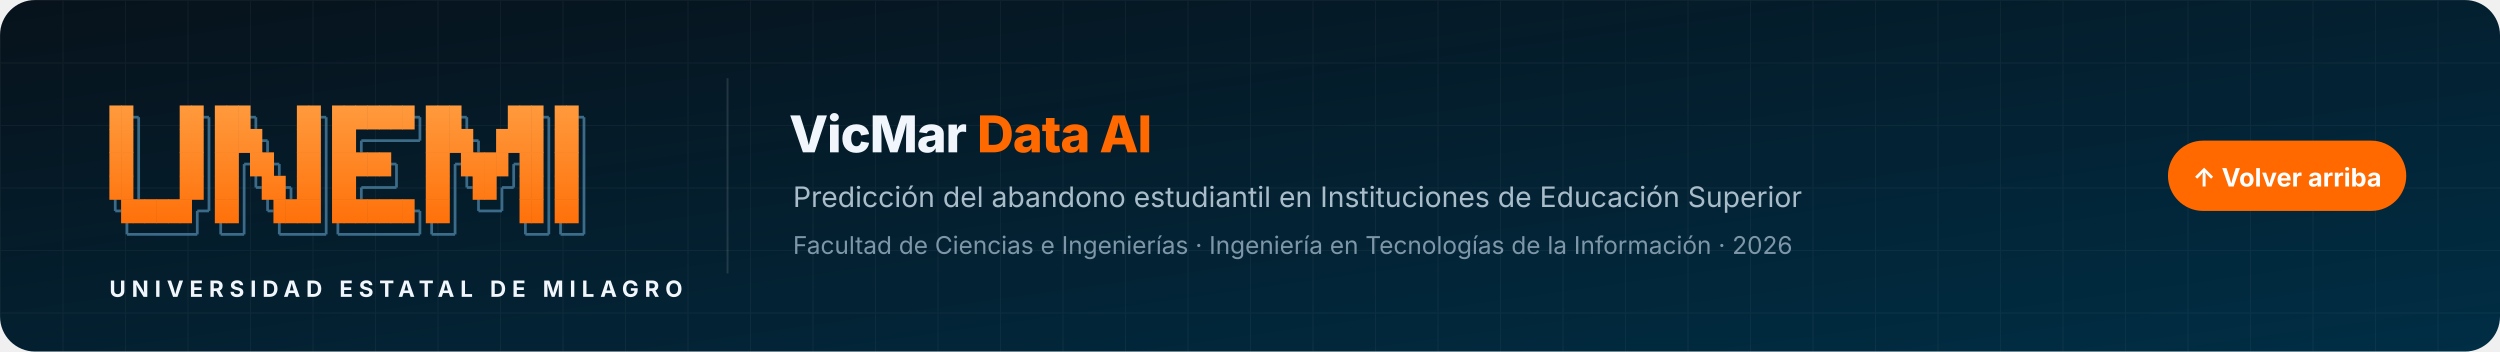
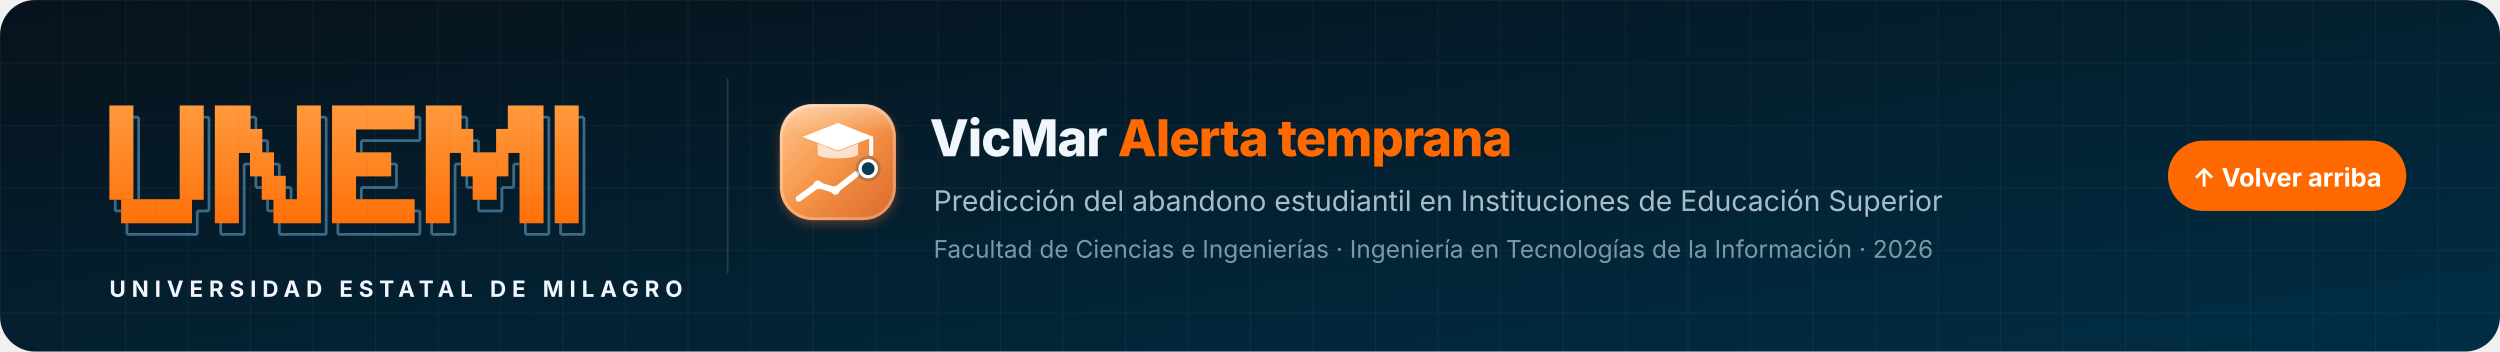
<svg xmlns="http://www.w3.org/2000/svg" width="1280" height="180" viewBox="0 0 1280 180" role="img" aria-labelledby="t">
  <defs>
    <linearGradient id="bg" x1="0" y1="0" x2="1" y2="1">
      <stop offset="0" stop-color="#07121B" />
      <stop offset="1" stop-color="#002E45" />
    </linearGradient>
    <linearGradient id="naranja" gradientUnits="userSpaceOnUse" x1="0" y1="54" x2="0" y2="126">
      <stop offset="0" stop-color="#FF9A3D" />
      <stop offset="1" stop-color="#FF6900" />
    </linearGradient>
    <pattern id="grid" width="32" height="32" patternUnits="userSpaceOnUse">
      <path d="M32 0H0V32" fill="none" stroke="#FFFFFF" stroke-opacity=".04" />
    </pattern>
    <clipPath id="marco">
      <rect width="1280" height="180" rx="18" />
    </clipPath>
  </defs>
  <g clip-path="url(#marco)" font-family="'Segoe UI', Inter, 'Helvetica Neue', Arial, sans-serif">
    <rect width="1280" height="180" fill="url(#bg)" />
    <rect width="1280" height="180" fill="url(#grid)" />
    <path d="M68 60.0H71.0M71.0 60.0V66M104 60.0H107.0M107.0 60.0V66M128 60.0H131.0M131.0 60.0V66M164 60.0H167.0M167.0 60.0V66M212 60.0H215.0M215.0 60.0V66M236 60.0H239.0M239.0 60.0V66M278 60.0H281.0M281.0 60.0V66M296 60.0H299.0M299.0 60.0V66M71.0 66V72.0M71.0 72.0V78M107.0 66V72.0M107.0 72.0V78M134 72.0H137.0M137.0 72.0V78M167.0 66V72.0M167.0 72.0V78M185.0 72.0H188M185.0 72.0V78M188 72.0H191.0M191.0 72.0H194M194 72.0H197.0M197.0 72.0H200M200 72.0H203.0M203.0 72.0H206M206 72.0H209.0M209.0 72.0H212M212 72.0H215.0M215.0 66V72.0M242 72.0H245.0M245.0 72.0V78M281.0 66V72.0M281.0 72.0V78M299.0 66V72.0M299.0 72.0V78M71.0 78V84.0M71.0 84.0V90M107.0 78V84.0M107.0 84.0V90M125.0 84.0H128M125.0 84.0V90M140 84.0H143.0M143.0 84.0V90M167.0 78V84.0M167.0 84.0V90M200 84.0H203.0M203.0 84.0V90M233.0 84.0H236M233.0 84.0V90M263.0 84.0H266M263.0 84.0V90M281.0 78V84.0M281.0 84.0V90M299.0 78V84.0M299.0 84.0V90M71.0 90V96.0M71.0 96.0V102M107.0 90V96.0M107.0 96.0V102M125.0 90V96.0M125.0 96.0V102M131.0 96.0H134M131.0 90V96.0M146 96.0H149.0M149.0 96.0V102M167.0 90V96.0M167.0 96.0V102M185.0 96.0H188M185.0 96.0V102M188 96.0H191.0M191.0 96.0H194M194 96.0H197.0M197.0 96.0H200M200 96.0H203.0M203.0 90V96.0M233.0 90V96.0M233.0 96.0V102M239.0 96.0H242M239.0 90V96.0M257.0 96.0H260M257.0 96.0V102M260 96.0H263.0M263.0 90V96.0M281.0 90V96.0M281.0 96.0V102M299.0 90V96.0M299.0 96.0V102M59.0 108.0H62M59.0 102V108.0M101.0 108.0H104M101.0 108.0V114M104 108.0H107.0M107.0 102V108.0M125.0 102V108.0M125.0 108.0V114M137.0 108.0H140M137.0 102V108.0M167.0 102V108.0M167.0 108.0V114M212 108.0H215.0M215.0 108.0V114M233.0 102V108.0M233.0 108.0V114M245.0 108.0H248M245.0 102V108.0M248 108.0H251.0M251.0 108.0H254M254 108.0H257.0M257.0 102V108.0M281.0 102V108.0M281.0 108.0V114M299.0 102V108.0M299.0 108.0V114M65.0 120.0H68M65.0 114V120.0M68 120.0H71.0M71.0 120.0H74M74 120.0H77.0M77.0 120.0H80M80 120.0H83.0M83.0 120.0H86M86 120.0H89.0M89.0 120.0H92M92 120.0H95.0M95.0 120.0H98M98 120.0H101.0M101.0 114V120.0M113.0 120.0H116M113.0 114V120.0M116 120.0H119.0M119.0 120.0H122M122 120.0H125.0M125.0 114V120.0M143.0 120.0H146M143.0 114V120.0M146 120.0H149.0M149.0 120.0H152M152 120.0H155.0M155.0 120.0H158M158 120.0H161.0M161.0 120.0H164M164 120.0H167.0M167.0 114V120.0M173.0 120.0H176M173.0 114V120.0M176 120.0H179.0M179.0 120.0H182M182 120.0H185.0M185.0 120.0H188M188 120.0H191.0M191.0 120.0H194M194 120.0H197.0M197.0 120.0H200M200 120.0H203.0M203.0 120.0H206M206 120.0H209.0M209.0 120.0H212M212 120.0H215.0M215.0 114V120.0M221.0 120.0H224M221.0 114V120.0M224 120.0H227.0M227.0 120.0H230M230 120.0H233.0M233.0 114V120.0M269.0 120.0H272M269.0 114V120.0M272 120.0H275.0M275.0 120.0H278M278 120.0H281.0M281.0 114V120.0M287.0 120.0H290M287.0 114V120.0M290 120.0H293.0M293.0 120.0H296M296 120.0H299.0M299.0 114V120.0" fill="none" stroke="#4E86A8" stroke-width="1.4" opacity=".75" />
    <g fill="url(#naranja)">
      <rect x="56" y="54" width="6.3" height="12.3" />
      <rect x="62" y="54" width="6.3" height="12.3" />
      <rect x="92" y="54" width="6.3" height="12.3" />
      <rect x="98" y="54" width="6.3" height="12.3" />
      <rect x="110" y="54" width="6.3" height="12.3" />
      <rect x="116" y="54" width="6.3" height="12.3" />
      <rect x="122" y="54" width="6.3" height="12.3" />
      <rect x="152" y="54" width="6.3" height="12.3" />
      <rect x="158" y="54" width="6.3" height="12.3" />
      <rect x="170" y="54" width="6.3" height="12.3" />
      <rect x="176" y="54" width="6.3" height="12.3" />
      <rect x="182" y="54" width="6.3" height="12.3" />
      <rect x="188" y="54" width="6.3" height="12.3" />
      <rect x="194" y="54" width="6.3" height="12.3" />
      <rect x="200" y="54" width="6.3" height="12.3" />
      <rect x="206" y="54" width="6.3" height="12.3" />
      <rect x="218" y="54" width="6.3" height="12.3" />
      <rect x="224" y="54" width="6.3" height="12.3" />
      <rect x="230" y="54" width="6.3" height="12.3" />
      <rect x="260" y="54" width="6.3" height="12.3" />
      <rect x="266" y="54" width="6.3" height="12.3" />
      <rect x="272" y="54" width="6.3" height="12.3" />
      <rect x="284" y="54" width="6.3" height="12.3" />
      <rect x="290" y="54" width="6.3" height="12.3" />
      <rect x="56" y="66" width="6.3" height="12.3" />
      <rect x="62" y="66" width="6.3" height="12.3" />
      <rect x="92" y="66" width="6.3" height="12.3" />
      <rect x="98" y="66" width="6.3" height="12.3" />
      <rect x="110" y="66" width="6.3" height="12.3" />
      <rect x="116" y="66" width="6.3" height="12.3" />
      <rect x="122" y="66" width="6.3" height="12.3" />
      <rect x="128" y="66" width="6.3" height="12.3" />
      <rect x="152" y="66" width="6.3" height="12.3" />
      <rect x="158" y="66" width="6.3" height="12.3" />
      <rect x="170" y="66" width="6.3" height="12.3" />
      <rect x="176" y="66" width="6.3" height="12.3" />
      <rect x="218" y="66" width="6.3" height="12.3" />
      <rect x="224" y="66" width="6.3" height="12.3" />
      <rect x="230" y="66" width="6.3" height="12.3" />
      <rect x="236" y="66" width="6.3" height="12.3" />
      <rect x="254" y="66" width="6.3" height="12.3" />
      <rect x="260" y="66" width="6.3" height="12.3" />
      <rect x="266" y="66" width="6.3" height="12.3" />
      <rect x="272" y="66" width="6.3" height="12.3" />
      <rect x="284" y="66" width="6.3" height="12.3" />
      <rect x="290" y="66" width="6.3" height="12.3" />
      <rect x="56" y="78" width="6.3" height="12.3" />
      <rect x="62" y="78" width="6.3" height="12.3" />
      <rect x="92" y="78" width="6.3" height="12.3" />
      <rect x="98" y="78" width="6.3" height="12.3" />
      <rect x="110" y="78" width="6.3" height="12.3" />
      <rect x="116" y="78" width="6.3" height="12.3" />
      <rect x="128" y="78" width="6.3" height="12.3" />
      <rect x="134" y="78" width="6.3" height="12.3" />
      <rect x="152" y="78" width="6.3" height="12.3" />
      <rect x="158" y="78" width="6.3" height="12.3" />
      <rect x="170" y="78" width="6.3" height="12.3" />
      <rect x="176" y="78" width="6.3" height="12.3" />
      <rect x="182" y="78" width="6.3" height="12.3" />
      <rect x="188" y="78" width="6.3" height="12.3" />
      <rect x="194" y="78" width="6.3" height="12.3" />
      <rect x="218" y="78" width="6.3" height="12.3" />
      <rect x="224" y="78" width="6.3" height="12.3" />
      <rect x="236" y="78" width="6.3" height="12.3" />
      <rect x="242" y="78" width="6.3" height="12.3" />
      <rect x="248" y="78" width="6.3" height="12.3" />
      <rect x="254" y="78" width="6.3" height="12.3" />
      <rect x="266" y="78" width="6.3" height="12.3" />
      <rect x="272" y="78" width="6.3" height="12.3" />
      <rect x="284" y="78" width="6.3" height="12.3" />
      <rect x="290" y="78" width="6.3" height="12.3" />
      <rect x="56" y="90" width="6.3" height="12.3" />
      <rect x="62" y="90" width="6.3" height="12.3" />
      <rect x="92" y="90" width="6.3" height="12.3" />
      <rect x="98" y="90" width="6.3" height="12.3" />
      <rect x="110" y="90" width="6.3" height="12.3" />
      <rect x="116" y="90" width="6.3" height="12.3" />
      <rect x="134" y="90" width="6.3" height="12.3" />
      <rect x="140" y="90" width="6.3" height="12.3" />
      <rect x="152" y="90" width="6.3" height="12.3" />
      <rect x="158" y="90" width="6.3" height="12.3" />
      <rect x="170" y="90" width="6.3" height="12.3" />
      <rect x="176" y="90" width="6.3" height="12.3" />
      <rect x="218" y="90" width="6.3" height="12.3" />
      <rect x="224" y="90" width="6.3" height="12.3" />
      <rect x="242" y="90" width="6.3" height="12.3" />
      <rect x="248" y="90" width="6.3" height="12.3" />
      <rect x="266" y="90" width="6.3" height="12.3" />
      <rect x="272" y="90" width="6.3" height="12.3" />
      <rect x="284" y="90" width="6.3" height="12.3" />
      <rect x="290" y="90" width="6.3" height="12.3" />
      <rect x="62" y="102" width="6.3" height="12.3" />
      <rect x="68" y="102" width="6.3" height="12.3" />
      <rect x="74" y="102" width="6.3" height="12.3" />
      <rect x="80" y="102" width="6.3" height="12.3" />
      <rect x="86" y="102" width="6.3" height="12.3" />
      <rect x="92" y="102" width="6.3" height="12.3" />
      <rect x="110" y="102" width="6.3" height="12.3" />
      <rect x="116" y="102" width="6.3" height="12.3" />
      <rect x="140" y="102" width="6.3" height="12.3" />
      <rect x="146" y="102" width="6.3" height="12.3" />
      <rect x="152" y="102" width="6.3" height="12.3" />
      <rect x="158" y="102" width="6.3" height="12.3" />
      <rect x="170" y="102" width="6.3" height="12.3" />
      <rect x="176" y="102" width="6.3" height="12.3" />
      <rect x="182" y="102" width="6.3" height="12.3" />
      <rect x="188" y="102" width="6.3" height="12.3" />
      <rect x="194" y="102" width="6.3" height="12.3" />
      <rect x="200" y="102" width="6.3" height="12.3" />
      <rect x="206" y="102" width="6.3" height="12.3" />
      <rect x="218" y="102" width="6.3" height="12.3" />
      <rect x="224" y="102" width="6.3" height="12.3" />
      <rect x="266" y="102" width="6.3" height="12.3" />
      <rect x="272" y="102" width="6.3" height="12.3" />
      <rect x="284" y="102" width="6.3" height="12.3" />
      <rect x="290" y="102" width="6.3" height="12.3" />
    </g>
    <text x="56" y="152" font-size="11.5" font-weight="700" letter-spacing="3" fill="#F0F6FC">UNIVERSIDAD ESTATAL DE MILAGRO</text>
    <rect x="372" y="40" width="1" height="100" fill="#FFFFFF" fill-opacity=".12" />
-     <text x="404" y="78" font-size="26" font-weight="800" letter-spacing="-.5" fill="#F0F6FC">VicMar <tspan fill="#FF6900">Data AI</tspan>
+     <g transform="translate(398 52) scale(1.2917)" role="img" aria-label="Isotipo de VicMar">
+       <defs>
+         <linearGradient id="isp-fondo" x1="0" y1="0" x2="1" y2="1">
+           <stop offset="0" stop-color="#FFC58F" />
+           <stop offset=".5" stop-color="#F59447" />
+           <stop offset="1" stop-color="#D9682A" />
+         </linearGradient>
+         <linearGradient id="isp-brillo" x1="0" y1="0" x2="0" y2="1">
+           <stop offset="0" stop-color="#fff" stop-opacity=".32" />
+           <stop offset=".5" stop-color="#fff" stop-opacity="0" />
+         </linearGradient>
+         <clipPath id="isp-recorte">
+           <rect x="1" y="1" width="46" height="46" rx="13" />
+         </clipPath>
+         <filter id="isp-sombra" x="-30%" y="-30%" width="160%" height="170%">
+           <feDropShadow dx="0" dy="1.6" stdDeviation="1.8" flood-color="#D9682A" flood-opacity=".35" />
+         </filter>
+       </defs>
+       <rect x="1" y="1" width="46" height="46" rx="13" fill="url(#isp-fondo)" filter="url(#isp-sombra)" />
+       <rect x="1" y="1" width="46" height="23" rx="13" fill="url(#isp-brillo)" />
+       <rect x="1.6" y="1.6" width="44.8" height="44.8" rx="12.4" fill="none" stroke="#fff" stroke-opacity=".26" stroke-width="1.2" />
+       <g clip-path="url(#isp-recorte)">
+         <path d="M24 8.5 38 14 24 19.5 10 14Z" fill="#fff" />
+         <path d="M16 16.6v4.2c0 2.3 16 2.3 16 0v-4.2L24 19.8Z" fill="#fff" fill-opacity=".72" />
+         <path d="M37.2 14.4v6.4" stroke="#fff" stroke-width="1.6" stroke-linecap="round" />
+         <path d="M8.5 38.5 16 33l7 2.2 8.2-6.4" pathLength="1" fill="none" stroke="#fff" stroke-width="2.4" stroke-linecap="round" stroke-linejoin="round" />
+         <circle cx="16" cy="33" r="1.7" fill="#fff" />
+         <circle cx="23" cy="35.2" r="1.7" fill="#fff" />
+         <circle cx="36" cy="26.6" r="5" fill="#0B3A52" opacity=".22" />
+         <circle cx="36" cy="26.6" r="3.2" fill="#0B3A52" stroke="#fff" stroke-width="1.3" />
+       </g>
+     </g>
+     <text x="476" y="80" font-size="26" font-weight="800" letter-spacing="-.5" fill="#F0F6FC">VicMar <tspan fill="#FF6900">Alerta temprana</tspan>
    </text>
-     <text x="406" y="106" font-size="14.5" fill="#A9BCC9">Predicción del abandono estudiantil en Instituciones de Educación Superior</text>
-     <text x="406" y="130" font-size="12.5" fill="#7E97A8">Facultad de Ciencias e Ingenierías · Ingeniería en Tecnologías de la Información · 2026</text>
+     <text x="478" y="108" font-size="14.5" fill="#A9BCC9">Predicción del abandono estudiantil en Instituciones de Educación Superior</text>
+     <text x="478" y="132" font-size="12.5" fill="#7E97A8">Facultad de Ciencias e Ingenierías · Ingeniería en Tecnologías de la Información · 2026</text>
    <g transform="translate(1110 72)">
      <rect width="122" height="36" rx="18" fill="#FF6900" />
      <text x="61" y="23.5" text-anchor="middle" font-size="13" font-weight="700" fill="#FFFFFF">↑ Volver arriba</text>
    </g>
  </g>
</svg>
